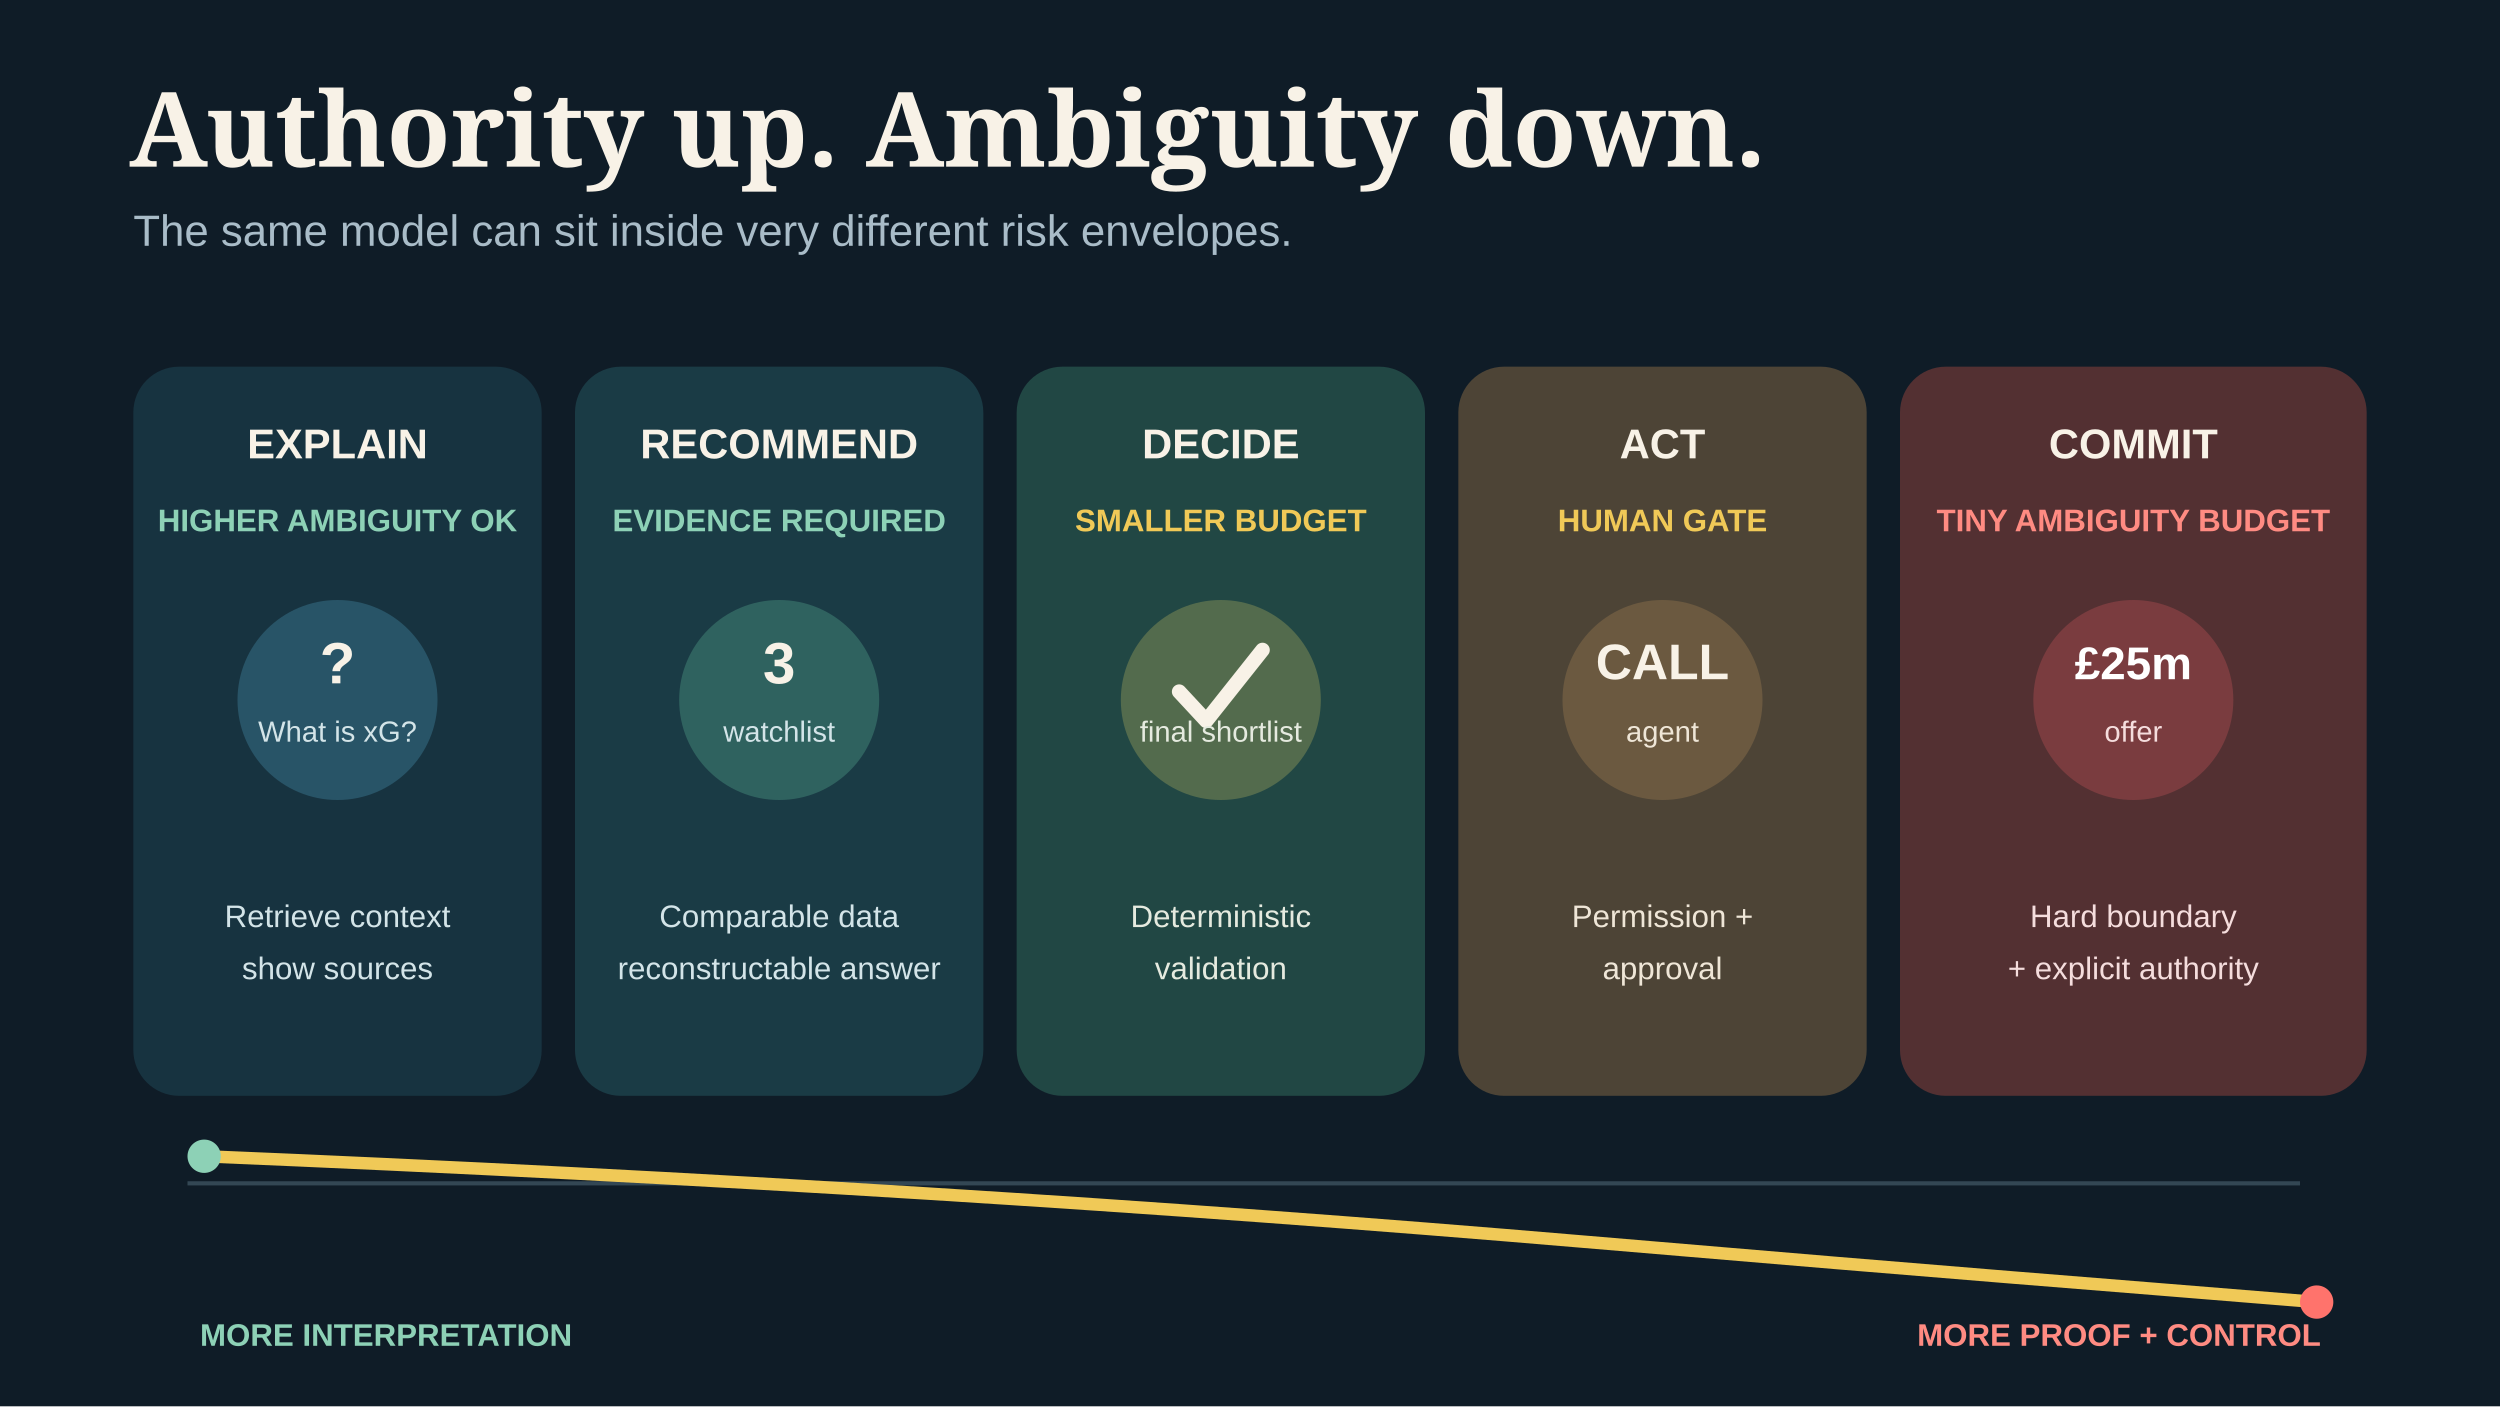
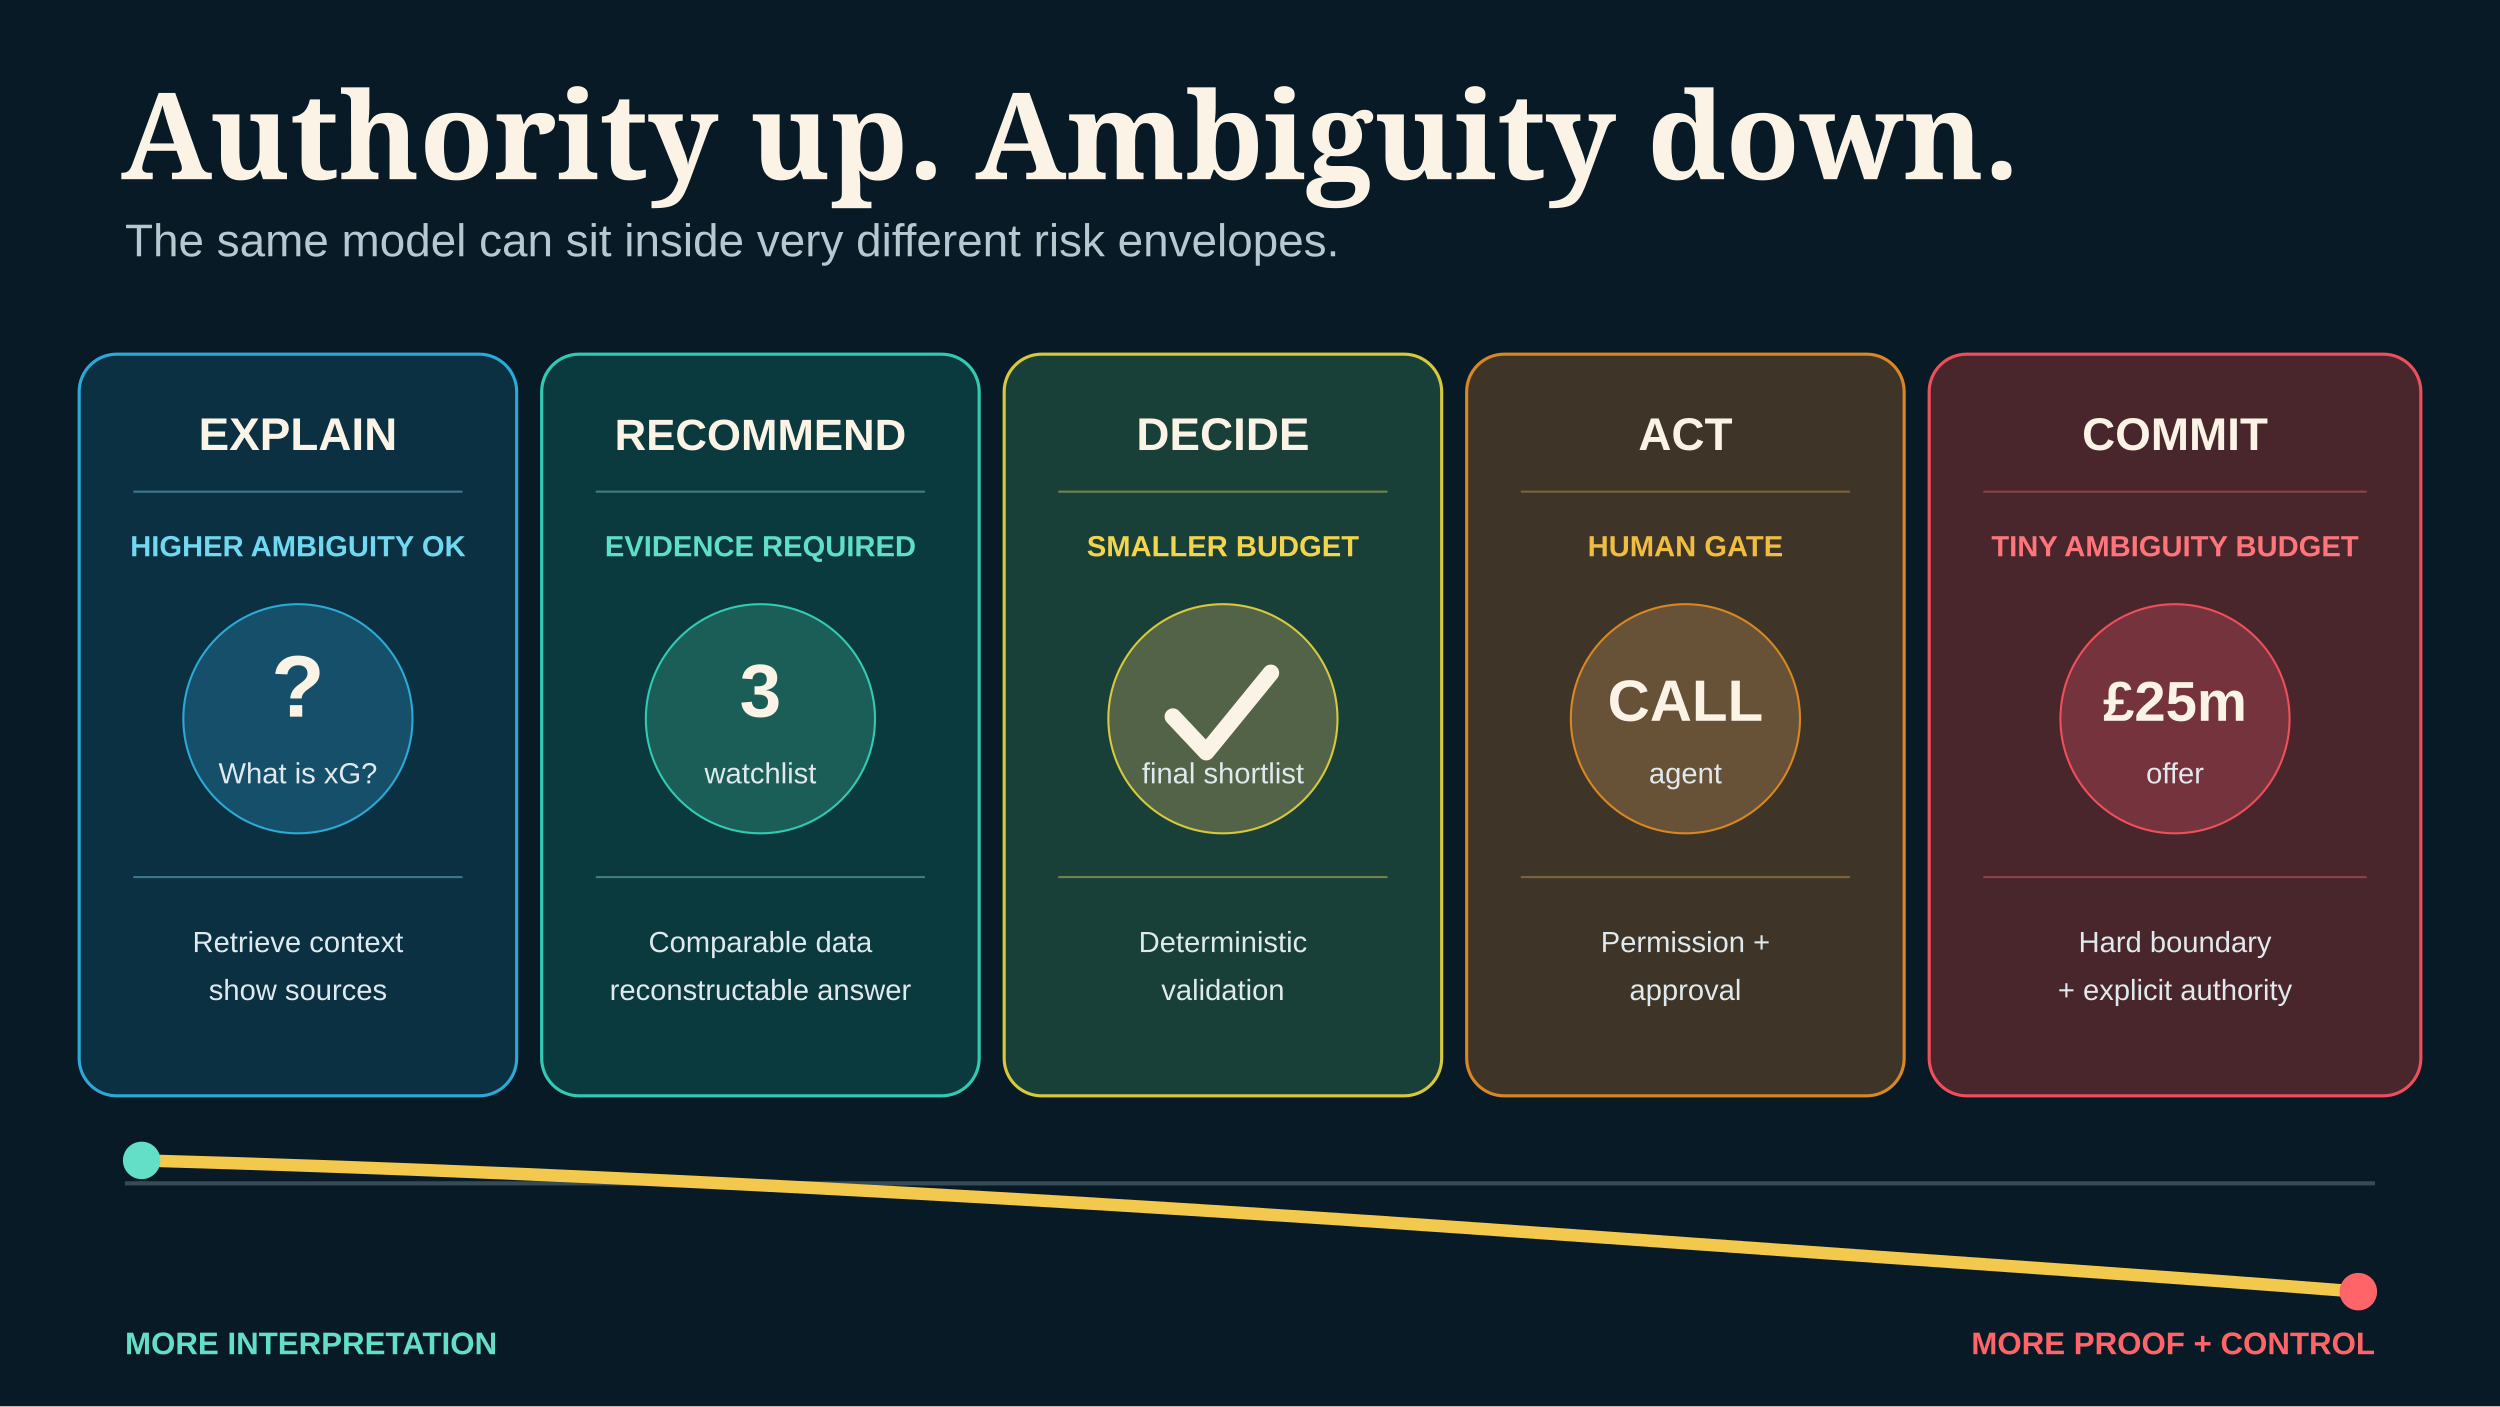
<svg xmlns="http://www.w3.org/2000/svg" width="1200" height="675" viewBox="0 0 1200 675">
-   <rect width="1200" height="675" fill="#0f1c27" />
-   <text x="62" y="80" fill="#f8f2e7" font-family="Georgia,serif" font-size="50" font-weight="700">Authority up. Ambiguity down.</text>
-   <text x="64" y="118" fill="#a9bcc8" font-family="Arial,Helvetica,sans-serif" font-size="21">The same model can sit inside very different risk envelopes.</text>
+   <rect width="1200" height="675" fill="#081a26" />
+   <text x="58" y="86" fill="#fbf3e6" font-family="Georgia,serif" font-size="58" font-weight="700">Authority up. Ambiguity down.</text>
+   <text x="60" y="123" fill="#b8c8d1" font-family="Arial,Helvetica,sans-serif" font-size="22">The same model can sit inside very different risk envelopes.</text>
  <g font-family="Arial,Helvetica,sans-serif">
-     <g>
-       <rect x="64" y="176" width="196" height="350" rx="22" fill="#173340" />
-       <text x="162" y="220" text-anchor="middle" fill="#f8f2e7" font-size="20" font-weight="900">EXPLAIN</text>
-       <text x="162" y="255" text-anchor="middle" fill="#8dd1b6" font-size="15" font-weight="800">HIGHER AMBIGUITY OK</text>
-       <circle cx="162" cy="336" r="48" fill="#285467" />
-       <text x="162" y="328" text-anchor="middle" fill="#f8f2e7" font-size="28" font-weight="900">?</text>
-       <text x="162" y="356" text-anchor="middle" fill="#d3e4e8" font-size="14">What is xG?</text>
-       <text x="162" y="445" text-anchor="middle" fill="#d3e4e8" font-size="15">Retrieve context</text>
-       <text x="162" y="470" text-anchor="middle" fill="#d3e4e8" font-size="15">show sources</text>
-     </g>
-     <g>
-       <rect x="276" y="176" width="196" height="350" rx="22" fill="#1a3b45" />
-       <text x="374" y="220" text-anchor="middle" fill="#f8f2e7" font-size="20" font-weight="900">RECOMMEND</text>
-       <text x="374" y="255" text-anchor="middle" fill="#8dd1b6" font-size="15" font-weight="800">EVIDENCE REQUIRED</text>
-       <circle cx="374" cy="336" r="48" fill="#2f625f" />
-       <text x="374" y="328" text-anchor="middle" fill="#f8f2e7" font-size="28" font-weight="900">3</text>
-       <text x="374" y="356" text-anchor="middle" fill="#d3e4e8" font-size="14">watchlist</text>
-       <text x="374" y="445" text-anchor="middle" fill="#d3e4e8" font-size="15">Comparable data</text>
-       <text x="374" y="470" text-anchor="middle" fill="#d3e4e8" font-size="15">reconstructable answer</text>
-     </g>
-     <g>
-       <rect x="488" y="176" width="196" height="350" rx="22" fill="#214744" />
-       <text x="586" y="220" text-anchor="middle" fill="#f8f2e7" font-size="20" font-weight="900">DECIDE</text>
-       <text x="586" y="255" text-anchor="middle" fill="#f0c957" font-size="15" font-weight="800">SMALLER BUDGET</text>
-       <circle cx="586" cy="336" r="48" fill="#536b4d" />
-       <path d="M566 332 l13 14 27-34" fill="none" stroke="#f8f2e7" stroke-width="7" stroke-linecap="round" stroke-linejoin="round" />
-       <text x="586" y="356" text-anchor="middle" fill="#e5eadf" font-size="14">final shortlist</text>
-       <text x="586" y="445" text-anchor="middle" fill="#e5eadf" font-size="15">Deterministic</text>
-       <text x="586" y="470" text-anchor="middle" fill="#e5eadf" font-size="15">validation</text>
-     </g>
-     <g>
-       <rect x="700" y="176" width="196" height="350" rx="22" fill="#4d4436" />
-       <text x="798" y="220" text-anchor="middle" fill="#f8f2e7" font-size="20" font-weight="900">ACT</text>
-       <text x="798" y="255" text-anchor="middle" fill="#f0c957" font-size="15" font-weight="800">HUMAN GATE</text>
-       <circle cx="798" cy="336" r="48" fill="#6b5940" />
-       <text x="798" y="326" text-anchor="middle" fill="#f8f2e7" font-size="24" font-weight="900">CALL</text>
-       <text x="798" y="356" text-anchor="middle" fill="#efe6d7" font-size="14">agent</text>
-       <text x="798" y="445" text-anchor="middle" fill="#efe6d7" font-size="15">Permission +</text>
-       <text x="798" y="470" text-anchor="middle" fill="#efe6d7" font-size="15">approval</text>
-     </g>
-     <g>
-       <rect x="912" y="176" width="224" height="350" rx="22" fill="#533032" />
-       <text x="1024" y="220" text-anchor="middle" fill="#f8f2e7" font-size="20" font-weight="900">COMMIT</text>
-       <text x="1024" y="255" text-anchor="middle" fill="#ff8b82" font-size="15" font-weight="800">TINY AMBIGUITY BUDGET</text>
-       <circle cx="1024" cy="336" r="48" fill="#7a3c3f" />
-       <text x="1024" y="326" text-anchor="middle" fill="#fff" font-size="22" font-weight="900">£25m</text>
-       <text x="1024" y="356" text-anchor="middle" fill="#f5dddd" font-size="14">offer</text>
-       <text x="1024" y="445" text-anchor="middle" fill="#f5dddd" font-size="15">Hard boundary</text>
-       <text x="1024" y="470" text-anchor="middle" fill="#f5dddd" font-size="15">+ explicit authority</text>
-     </g>
+     <rect x="38" y="170" width="210" height="356" rx="18" fill="#0b3042" stroke="#2ca9d6" stroke-width="1.5" />
+     <text x="143" y="216" text-anchor="middle" fill="#fbf3e6" font-size="22" font-weight="900">EXPLAIN</text>
+     <line x1="64" y1="236" x2="222" y2="236" stroke="#3d7893" />
+     <text x="143" y="267" text-anchor="middle" fill="#70d8f0" font-size="14" font-weight="900">HIGHER AMBIGUITY OK</text>
+     <circle cx="143" cy="345" r="55" fill="#164f69" stroke="#2ca9d6" />
+     <text x="143" y="344" text-anchor="middle" fill="#fbf3e6" font-size="42" font-weight="900">?</text>
+     <text x="143" y="376" text-anchor="middle" fill="#e0e9ed" font-size="14">What is xG?</text>
+     <line x1="64" y1="421" x2="222" y2="421" stroke="#3d7893" />
+     <text x="143" y="457" text-anchor="middle" fill="#e0e9ed" font-size="14">Retrieve context</text>
+     <text x="143" y="480" text-anchor="middle" fill="#e0e9ed" font-size="14">show sources</text>
+     <rect x="260" y="170" width="210" height="356" rx="18" fill="#0a3a3e" stroke="#31cbb4" stroke-width="1.5" />
+     <text x="365" y="216" text-anchor="middle" fill="#fbf3e6" font-size="21" font-weight="900">RECOMMEND</text>
+     <line x1="286" y1="236" x2="444" y2="236" stroke="#3c8078" />
+     <text x="365" y="267" text-anchor="middle" fill="#60dfc8" font-size="14" font-weight="900">EVIDENCE REQUIRED</text>
+     <circle cx="365" cy="345" r="55" fill="#1b5d57" stroke="#31cbb4" />
+     <text x="365" y="344" text-anchor="middle" fill="#fbf3e6" font-size="36" font-weight="900">3</text>
+     <text x="365" y="376" text-anchor="middle" fill="#e0e9ed" font-size="14">watchlist</text>
+     <line x1="286" y1="421" x2="444" y2="421" stroke="#3c8078" />
+     <text x="365" y="457" text-anchor="middle" fill="#e0e9ed" font-size="14">Comparable data</text>
+     <text x="365" y="480" text-anchor="middle" fill="#e0e9ed" font-size="14">reconstructable answer</text>
+     <rect x="482" y="170" width="210" height="356" rx="18" fill="#193f39" stroke="#d7c93b" stroke-width="1.5" />
+     <text x="587" y="216" text-anchor="middle" fill="#fbf3e6" font-size="22" font-weight="900">DECIDE</text>
+     <line x1="508" y1="236" x2="666" y2="236" stroke="#71824e" />
+     <text x="587" y="267" text-anchor="middle" fill="#f2d54c" font-size="14" font-weight="900">SMALLER BUDGET</text>
+     <circle cx="587" cy="345" r="55" fill="#526348" stroke="#d7c93b" />
+     <path d="M563 344 l16 17 31-38" fill="none" stroke="#fbf3e6" stroke-width="8" stroke-linecap="round" stroke-linejoin="round" />
+     <text x="587" y="376" text-anchor="middle" fill="#e0e9ed" font-size="14">final shortlist</text>
+     <line x1="508" y1="421" x2="666" y2="421" stroke="#71824e" />
+     <text x="587" y="457" text-anchor="middle" fill="#e0e9ed" font-size="14">Deterministic</text>
+     <text x="587" y="480" text-anchor="middle" fill="#e0e9ed" font-size="14">validation</text>
+     <rect x="704" y="170" width="210" height="356" rx="18" fill="#3e3528" stroke="#d88722" stroke-width="1.5" />
+     <text x="809" y="216" text-anchor="middle" fill="#fbf3e6" font-size="22" font-weight="900">ACT</text>
+     <line x1="730" y1="236" x2="888" y2="236" stroke="#7d6338" />
+     <text x="809" y="267" text-anchor="middle" fill="#f0bd42" font-size="14" font-weight="900">HUMAN GATE</text>
+     <circle cx="809" cy="345" r="55" fill="#675237" stroke="#d88722" />
+     <text x="809" y="346" text-anchor="middle" fill="#fbf3e6" font-size="28" font-weight="900">CALL</text>
+     <text x="809" y="376" text-anchor="middle" fill="#e0e9ed" font-size="14">agent</text>
+     <line x1="730" y1="421" x2="888" y2="421" stroke="#7d6338" />
+     <text x="809" y="457" text-anchor="middle" fill="#e0e9ed" font-size="14">Permission +</text>
+     <text x="809" y="480" text-anchor="middle" fill="#e0e9ed" font-size="14">approval</text>
+     <rect x="926" y="170" width="236" height="356" rx="18" fill="#48262b" stroke="#ef4f5b" stroke-width="1.5" />
+     <text x="1044" y="216" text-anchor="middle" fill="#fbf3e6" font-size="22" font-weight="900">COMMIT</text>
+     <line x1="952" y1="236" x2="1136" y2="236" stroke="#8c4249" />
+     <text x="1044" y="267" text-anchor="middle" fill="#ff757b" font-size="14" font-weight="900">TINY AMBIGUITY BUDGET</text>
+     <circle cx="1044" cy="345" r="55" fill="#75343d" stroke="#ef4f5b" />
+     <text x="1044" y="346" text-anchor="middle" fill="#fbf3e6" font-size="27" font-weight="900">£25m</text>
+     <text x="1044" y="376" text-anchor="middle" fill="#e0e9ed" font-size="14">offer</text>
+     <line x1="952" y1="421" x2="1136" y2="421" stroke="#8c4249" />
+     <text x="1044" y="457" text-anchor="middle" fill="#e0e9ed" font-size="14">Hard boundary</text>
+     <text x="1044" y="480" text-anchor="middle" fill="#e0e9ed" font-size="14">+ explicit authority</text>
  </g>
-   <path d="M90 568 L1104 568" stroke="#334754" stroke-width="2" />
-   <path d="M98 555 C340 565 560 579 760 596 S990 615 1112 625" fill="none" stroke="#f0c957" stroke-width="6" stroke-linecap="round" />
-   <circle cx="98" cy="555" r="8" fill="#8dd1b6" />
-   <circle cx="1112" cy="625" r="8" fill="#ff736c" />
-   <text x="96" y="646" fill="#8dd1b6" font-family="Arial,Helvetica,sans-serif" font-size="15" font-weight="900">MORE INTERPRETATION</text>
-   <text x="1114" y="646" text-anchor="end" fill="#ff8b82" font-family="Arial,Helvetica,sans-serif" font-size="15" font-weight="900">MORE PROOF + CONTROL</text>
+   <line x1="60" y1="568" x2="1140" y2="568" stroke="#354b58" stroke-width="2" />
+   <path d="M68 557 C315 564 560 579 770 594 S1030 612 1132 620" fill="none" stroke="#f2c94c" stroke-width="6" stroke-linecap="round" />
+   <circle cx="68" cy="557" r="9" fill="#62dfc6" />
+   <circle cx="1132" cy="620" r="9" fill="#ff6468" />
+   <text x="60" y="650" fill="#62dfc6" font-family="Arial,Helvetica,sans-serif" font-size="15" font-weight="900">MORE INTERPRETATION</text>
+   <text x="1140" y="650" text-anchor="end" fill="#ff6468" font-family="Arial,Helvetica,sans-serif" font-size="15" font-weight="900">MORE PROOF + CONTROL</text>
</svg>
